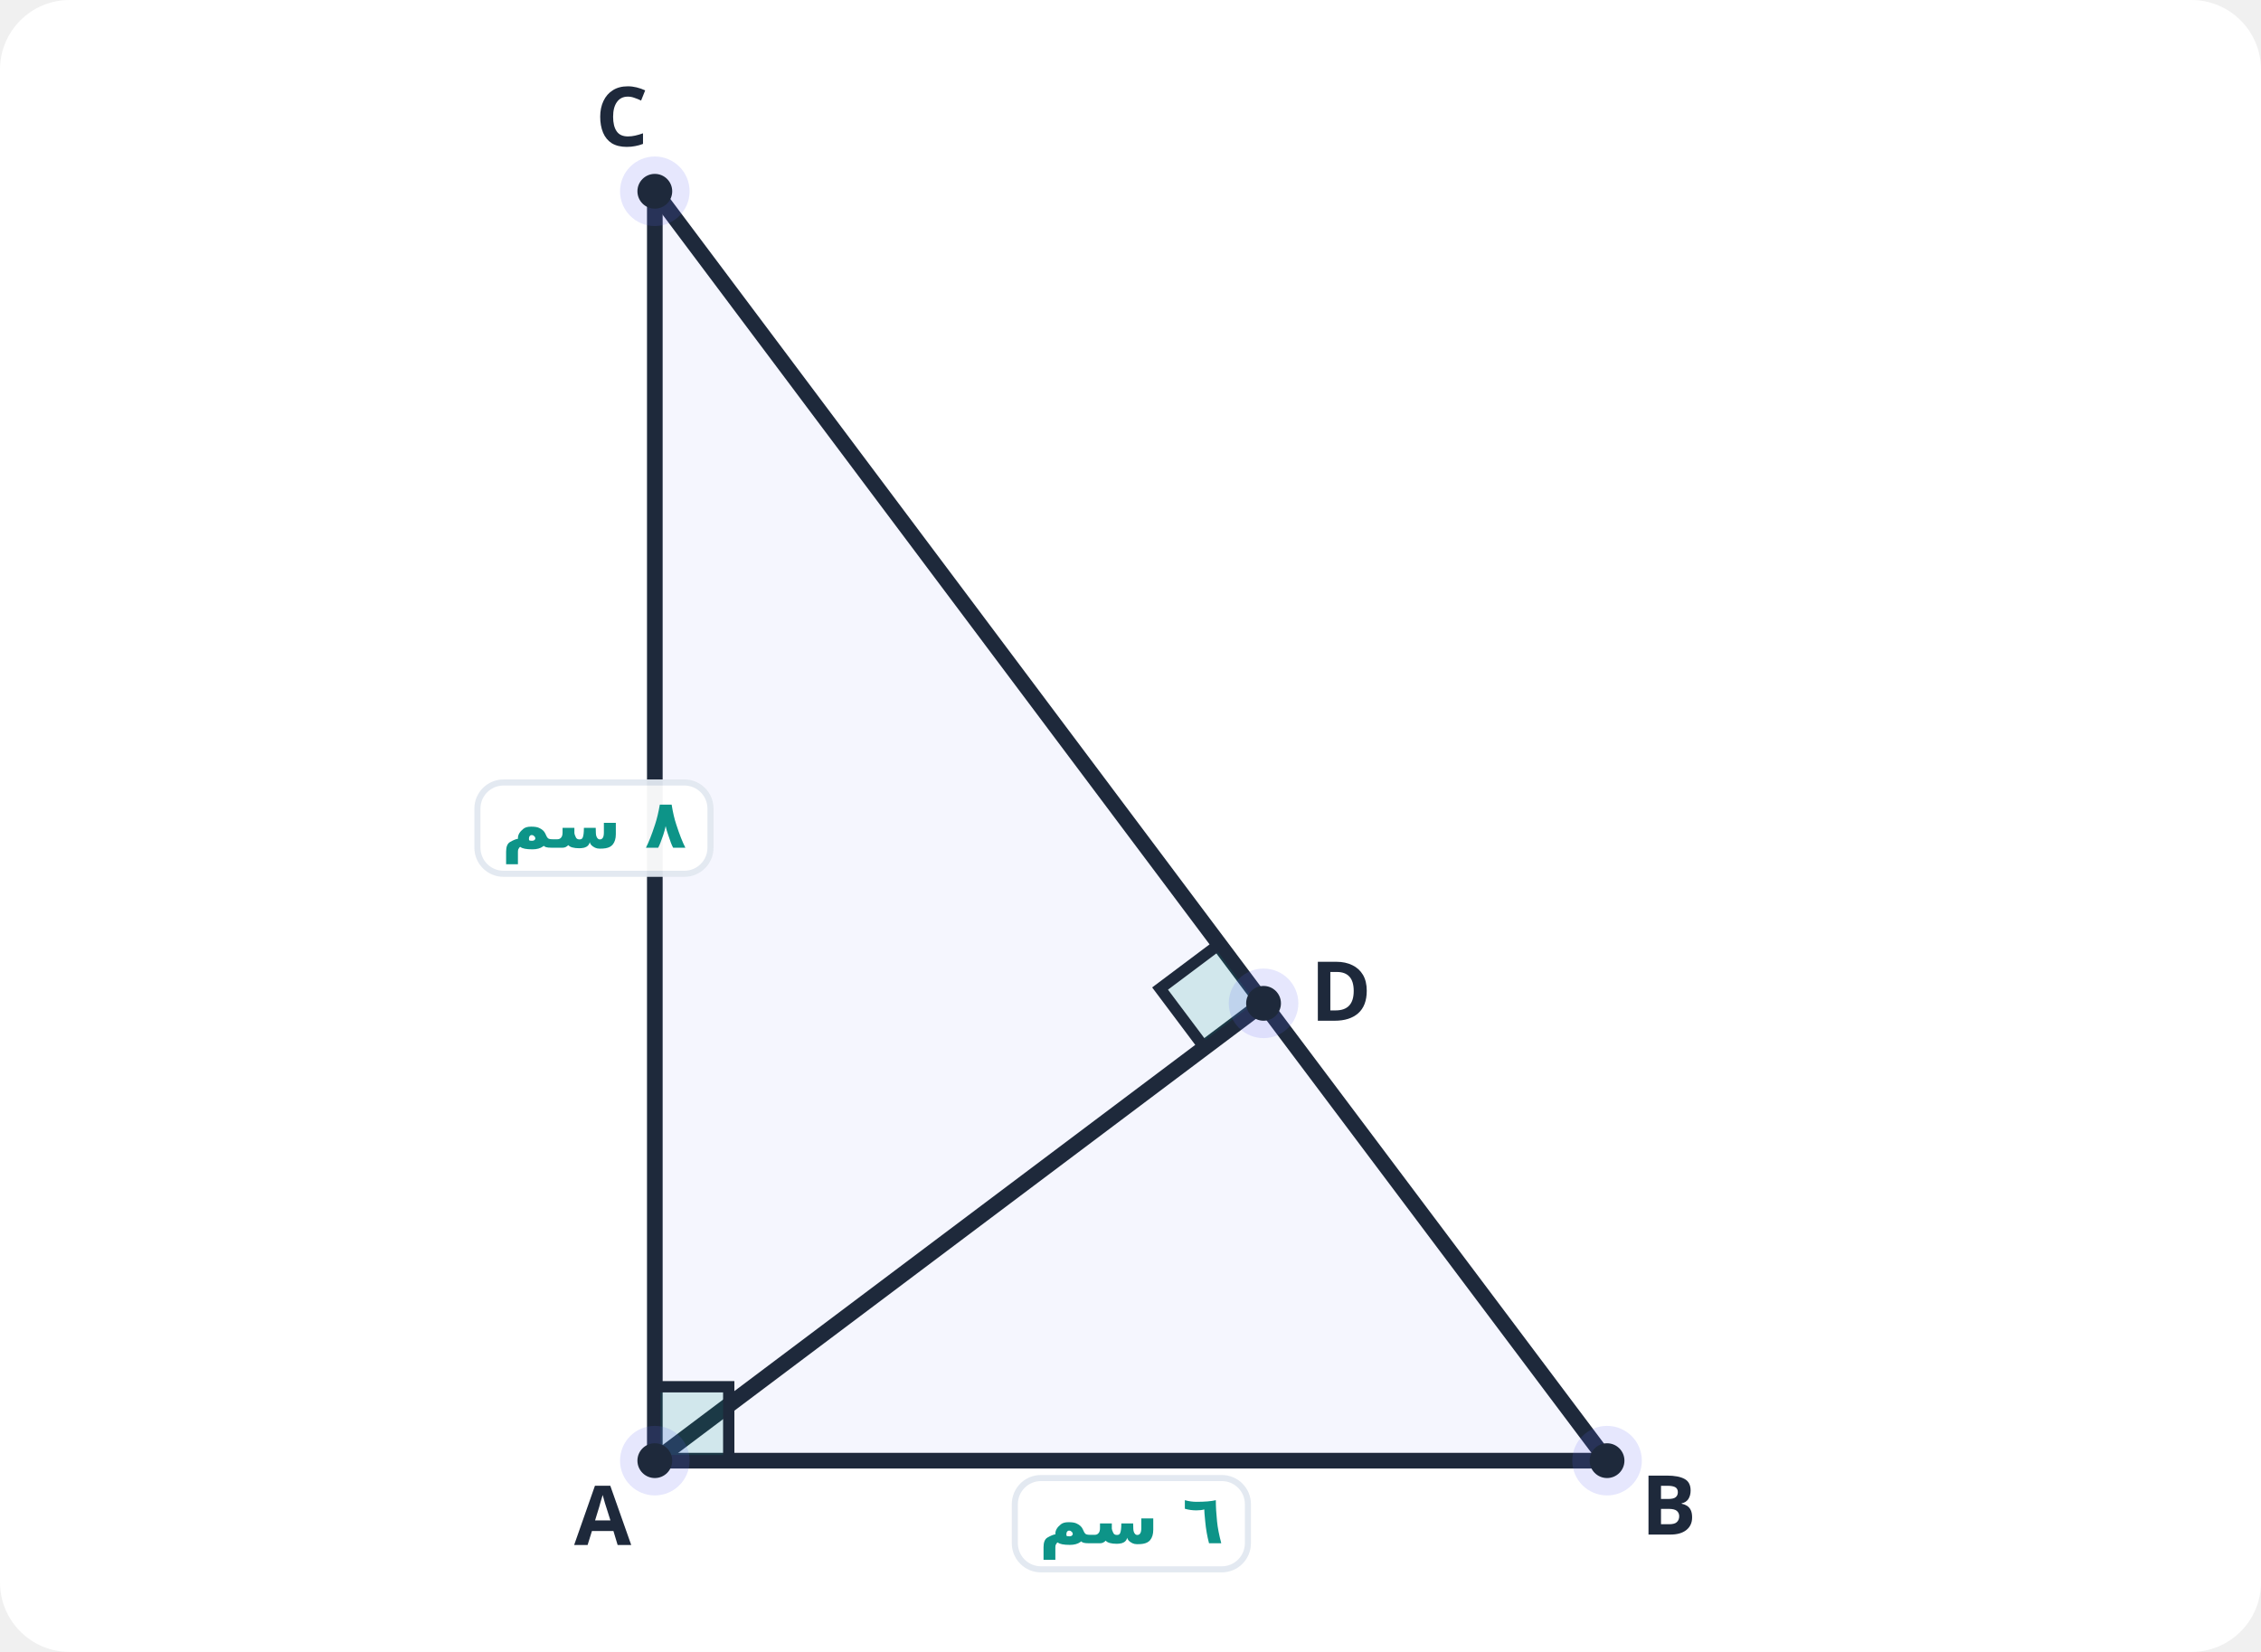
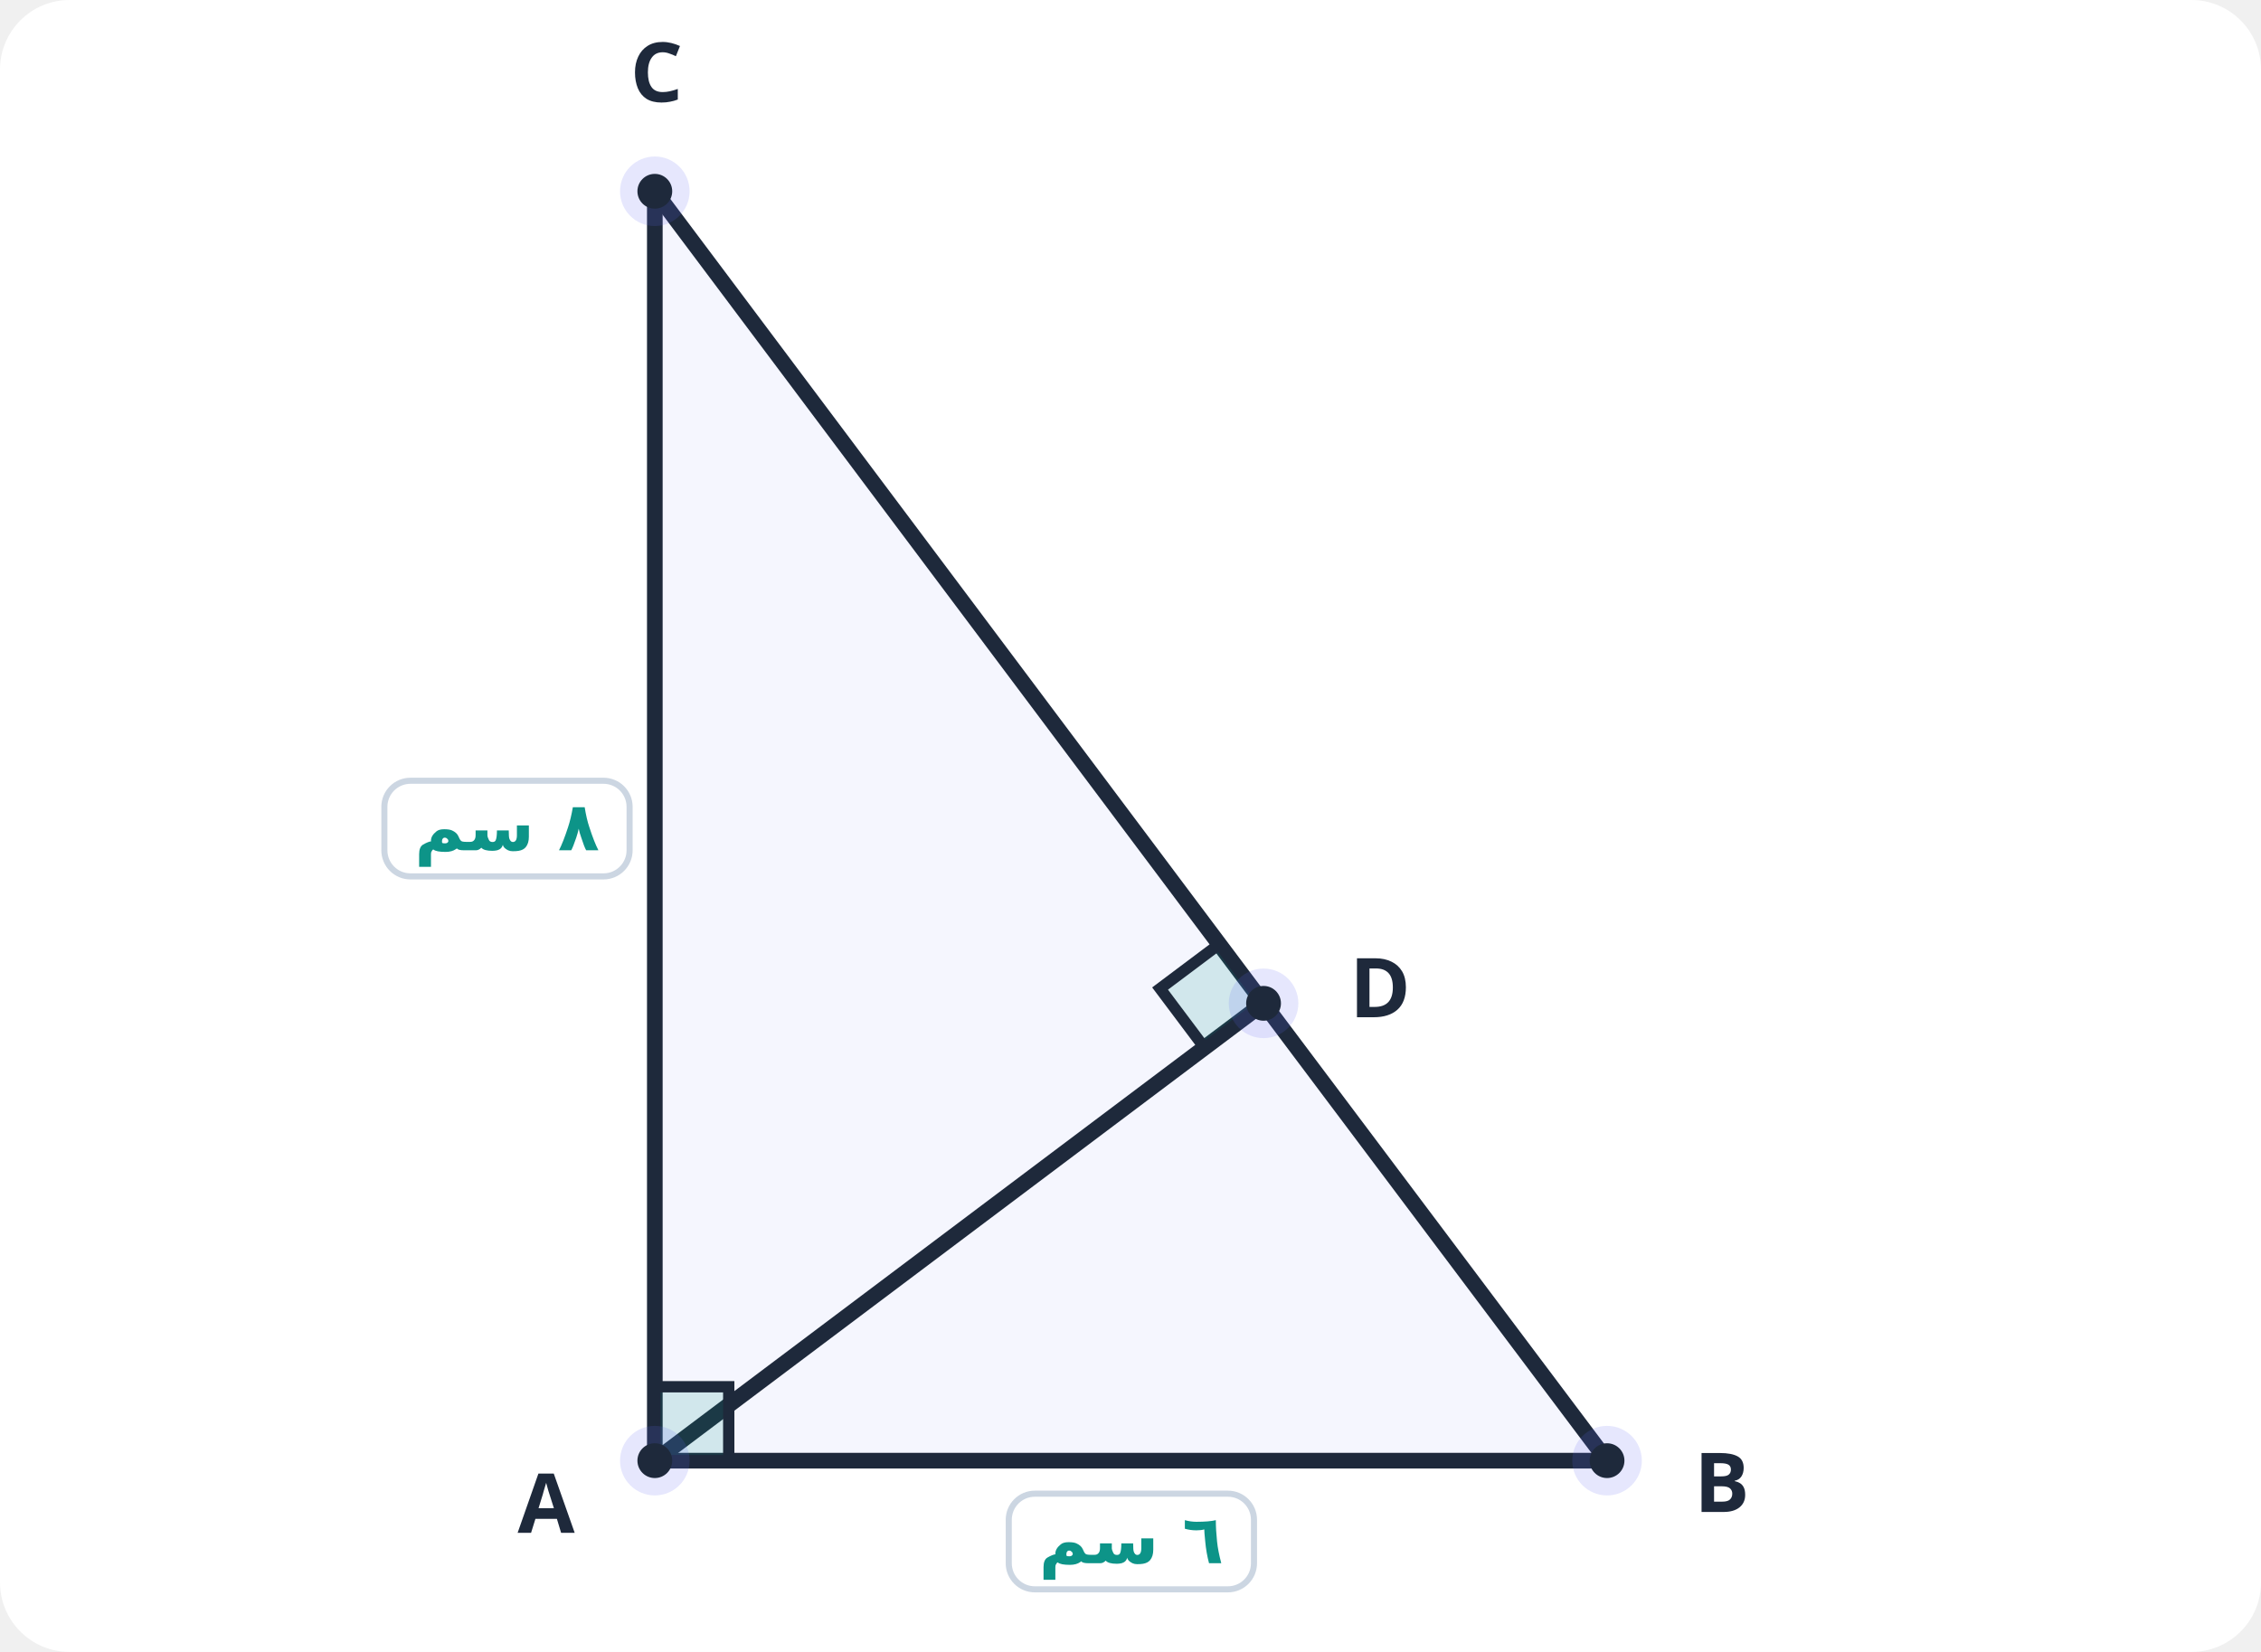
<svg xmlns="http://www.w3.org/2000/svg" viewBox="0 0 260 190" class="w-full h-auto select-none">
  <rect x="0" y="0" width="260" height="190" rx="8" fill="#FFFFFF" />
  <g class="geometry-surface-tints">
    <polygon points="75.3,168.0 184.8,168.0 75.3,22.0" fill="#6366F1" fill-opacity="0.06" stroke="none" />
  </g>
  <line x1="75.3" y1="168" x2="184.8" y2="168" stroke="#1E293B" stroke-width="1.8" stroke-linecap="round" />
-   <rect x="116.7" y="170.0" width="26.8" height="10.5" rx="3" fill="#FFFFFF" stroke="#E2E8F0" stroke-width="0.7" opacity="0.95" />
-   <text x="130.1" y="177.5" text-anchor="middle" font-size="7.8" font-weight="800" font-family="system-ui, sans-serif" fill="#0D9488">٦ سم</text>
  <line x1="184.8" y1="168" x2="145.3" y2="115.4" stroke="#1E293B" stroke-width="1.8" stroke-linecap="round" />
  <line x1="145.3" y1="115.4" x2="75.3" y2="22" stroke="#1E293B" stroke-width="1.8" stroke-linecap="round" />
  <line x1="75.3" y1="22" x2="75.3" y2="168" stroke="#1E293B" stroke-width="1.8" stroke-linecap="round" />
-   <rect x="54.9" y="90.0" width="26.8" height="10.5" rx="3" fill="#FFFFFF" stroke="#E2E8F0" stroke-width="0.7" opacity="0.95" />
-   <text x="68.3" y="97.5" text-anchor="middle" font-size="7.8" font-weight="800" font-family="system-ui, sans-serif" fill="#0D9488">٨ سم</text>
  <line x1="75.3" y1="168" x2="145.3" y2="115.4" stroke="#1E293B" stroke-width="1.8" stroke-linecap="round" />
  <g class="geometry-figure-angles">
    <path d="M 75.3 168.0 L 83.8 168.0 L 83.8 159.5 L 75.3 159.5 Z" fill="#0D9488" fill-opacity="0.15" stroke="#1E293B" stroke-width="1.3" />
    <path d="M 145.3 115.4 L 138.5 120.5 L 133.4 113.7 L 140.2 108.6 Z" fill="#0D9488" fill-opacity="0.15" stroke="#1E293B" stroke-width="1.3" />
  </g>
  <circle cx="75.3" cy="168" r="4" fill="#6366F1" fill-opacity="0.16" />
  <circle cx="75.3" cy="168" r="2" fill="#1E293B" />
-   <text x="69.3" y="177.7" text-anchor="middle" font-size="9.5" font-weight="900" font-family="system-ui, sans-serif" fill="#1E293B">A</text>
+   <text x="62.8" y="176.3" text-anchor="middle" font-size="9.5" font-weight="900" font-family="system-ui, sans-serif" fill="#1E293B" paint-order="stroke" stroke="#ffffff" stroke-width="2.4" stroke-linejoin="round">A</text>
  <circle cx="184.8" cy="168" r="4" fill="#6366F1" fill-opacity="0.16" />
  <circle cx="184.8" cy="168" r="2" fill="#1E293B" />
-   <text x="191.9" y="176.5" text-anchor="middle" font-size="9.5" font-weight="900" font-family="system-ui, sans-serif" fill="#1E293B">B</text>
+   <text x="198.0" y="173.9" text-anchor="middle" font-size="9.5" font-weight="900" font-family="system-ui, sans-serif" fill="#1E293B" paint-order="stroke" stroke="#ffffff" stroke-width="2.4" stroke-linejoin="round">B</text>
  <circle cx="75.3" cy="22" r="4" fill="#6366F1" fill-opacity="0.16" />
  <circle cx="75.3" cy="22" r="2" fill="#1E293B" />
-   <text x="71.5" y="16.8" text-anchor="middle" font-size="9.5" font-weight="900" font-family="system-ui, sans-serif" fill="#1E293B">C</text>
+   <text x="75.5" y="11.7" text-anchor="middle" font-size="9.5" font-weight="900" font-family="system-ui, sans-serif" fill="#1E293B" paint-order="stroke" stroke="#ffffff" stroke-width="2.4" stroke-linejoin="round">C</text>
  <circle cx="145.3" cy="115.4" r="4" fill="#6366F1" fill-opacity="0.16" />
  <circle cx="145.3" cy="115.4" r="2" fill="#1E293B" />
-   <text x="154.2" y="117.4" text-anchor="middle" font-size="9.5" font-weight="900" font-family="system-ui, sans-serif" fill="#1E293B">D</text>
+   <text x="158.7" y="117.0" text-anchor="middle" font-size="9.5" font-weight="900" font-family="system-ui, sans-serif" fill="#1E293B" paint-order="stroke" stroke="#ffffff" stroke-width="2.4" stroke-linejoin="round">D</text>
+   <rect x="116.0" y="171.8" width="28.2" height="11" rx="3" fill="#FFFFFF" stroke="#CBD5E1" stroke-width="0.7" opacity="0.97" />
+   <text x="130.1" y="179.8" text-anchor="middle" font-size="7.8" font-weight="800" font-family="system-ui, sans-serif" fill="#0D9488">٦ سم</text>
+   <rect x="44.2" y="89.8" width="28.2" height="11" rx="3" fill="#FFFFFF" stroke="#CBD5E1" stroke-width="0.7" opacity="0.97" />
+   <text x="58.3" y="97.8" text-anchor="middle" font-size="7.8" font-weight="800" font-family="system-ui, sans-serif" fill="#0D9488">٨ سم</text>
</svg>
